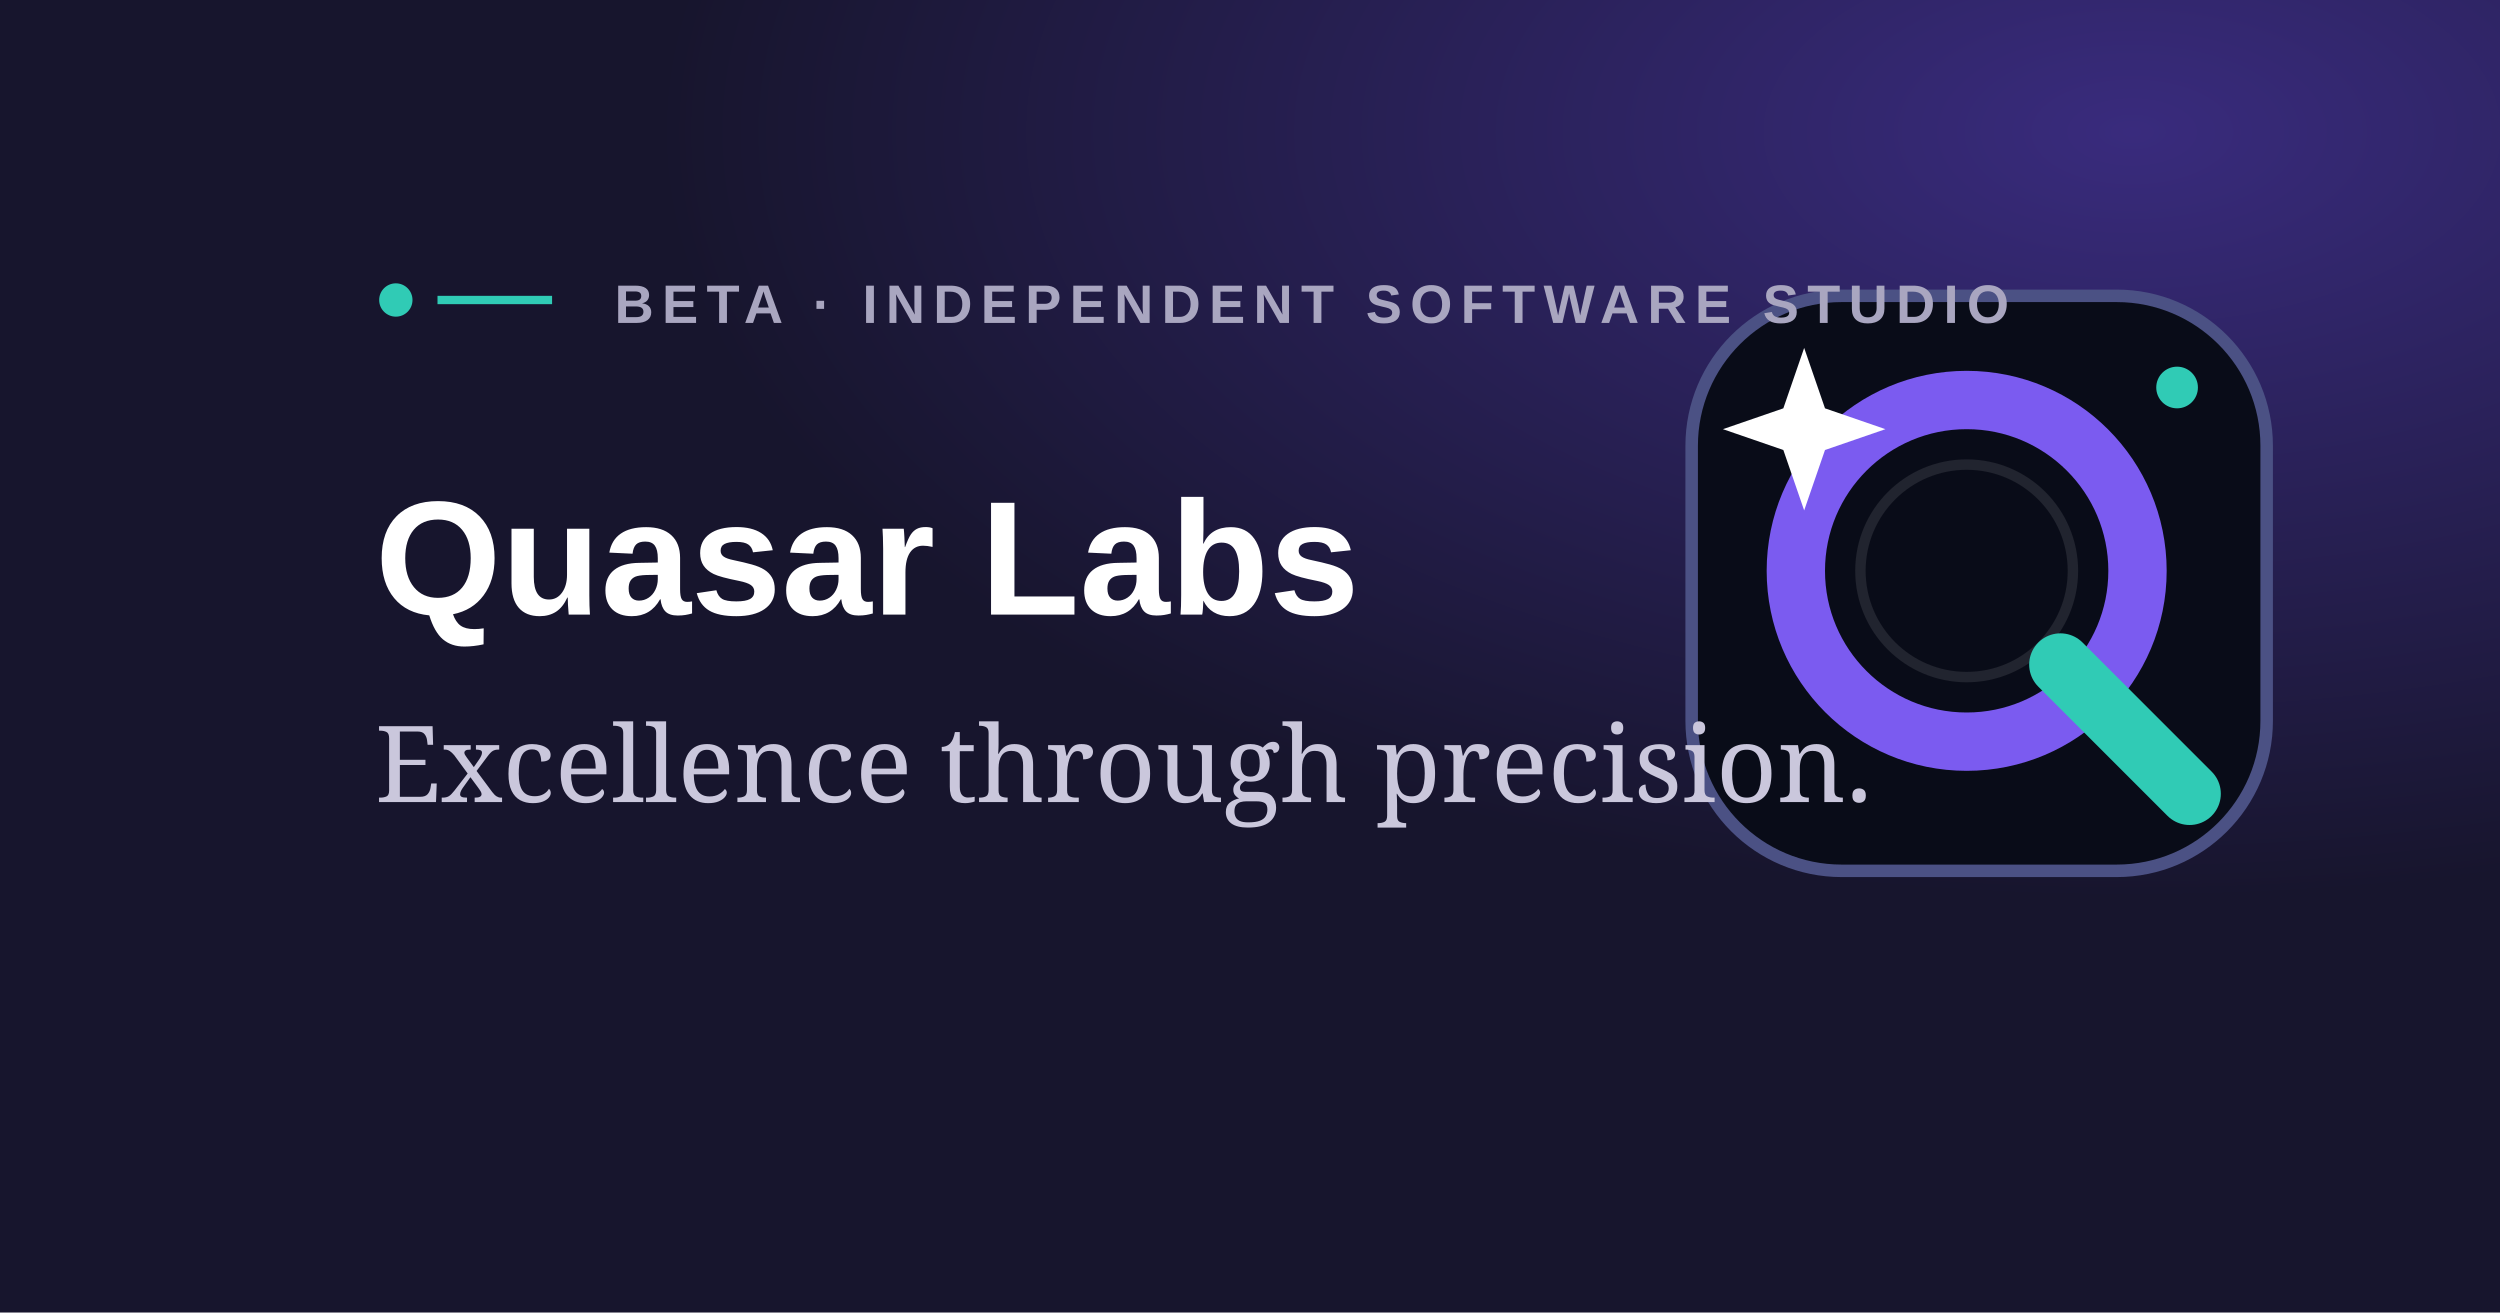
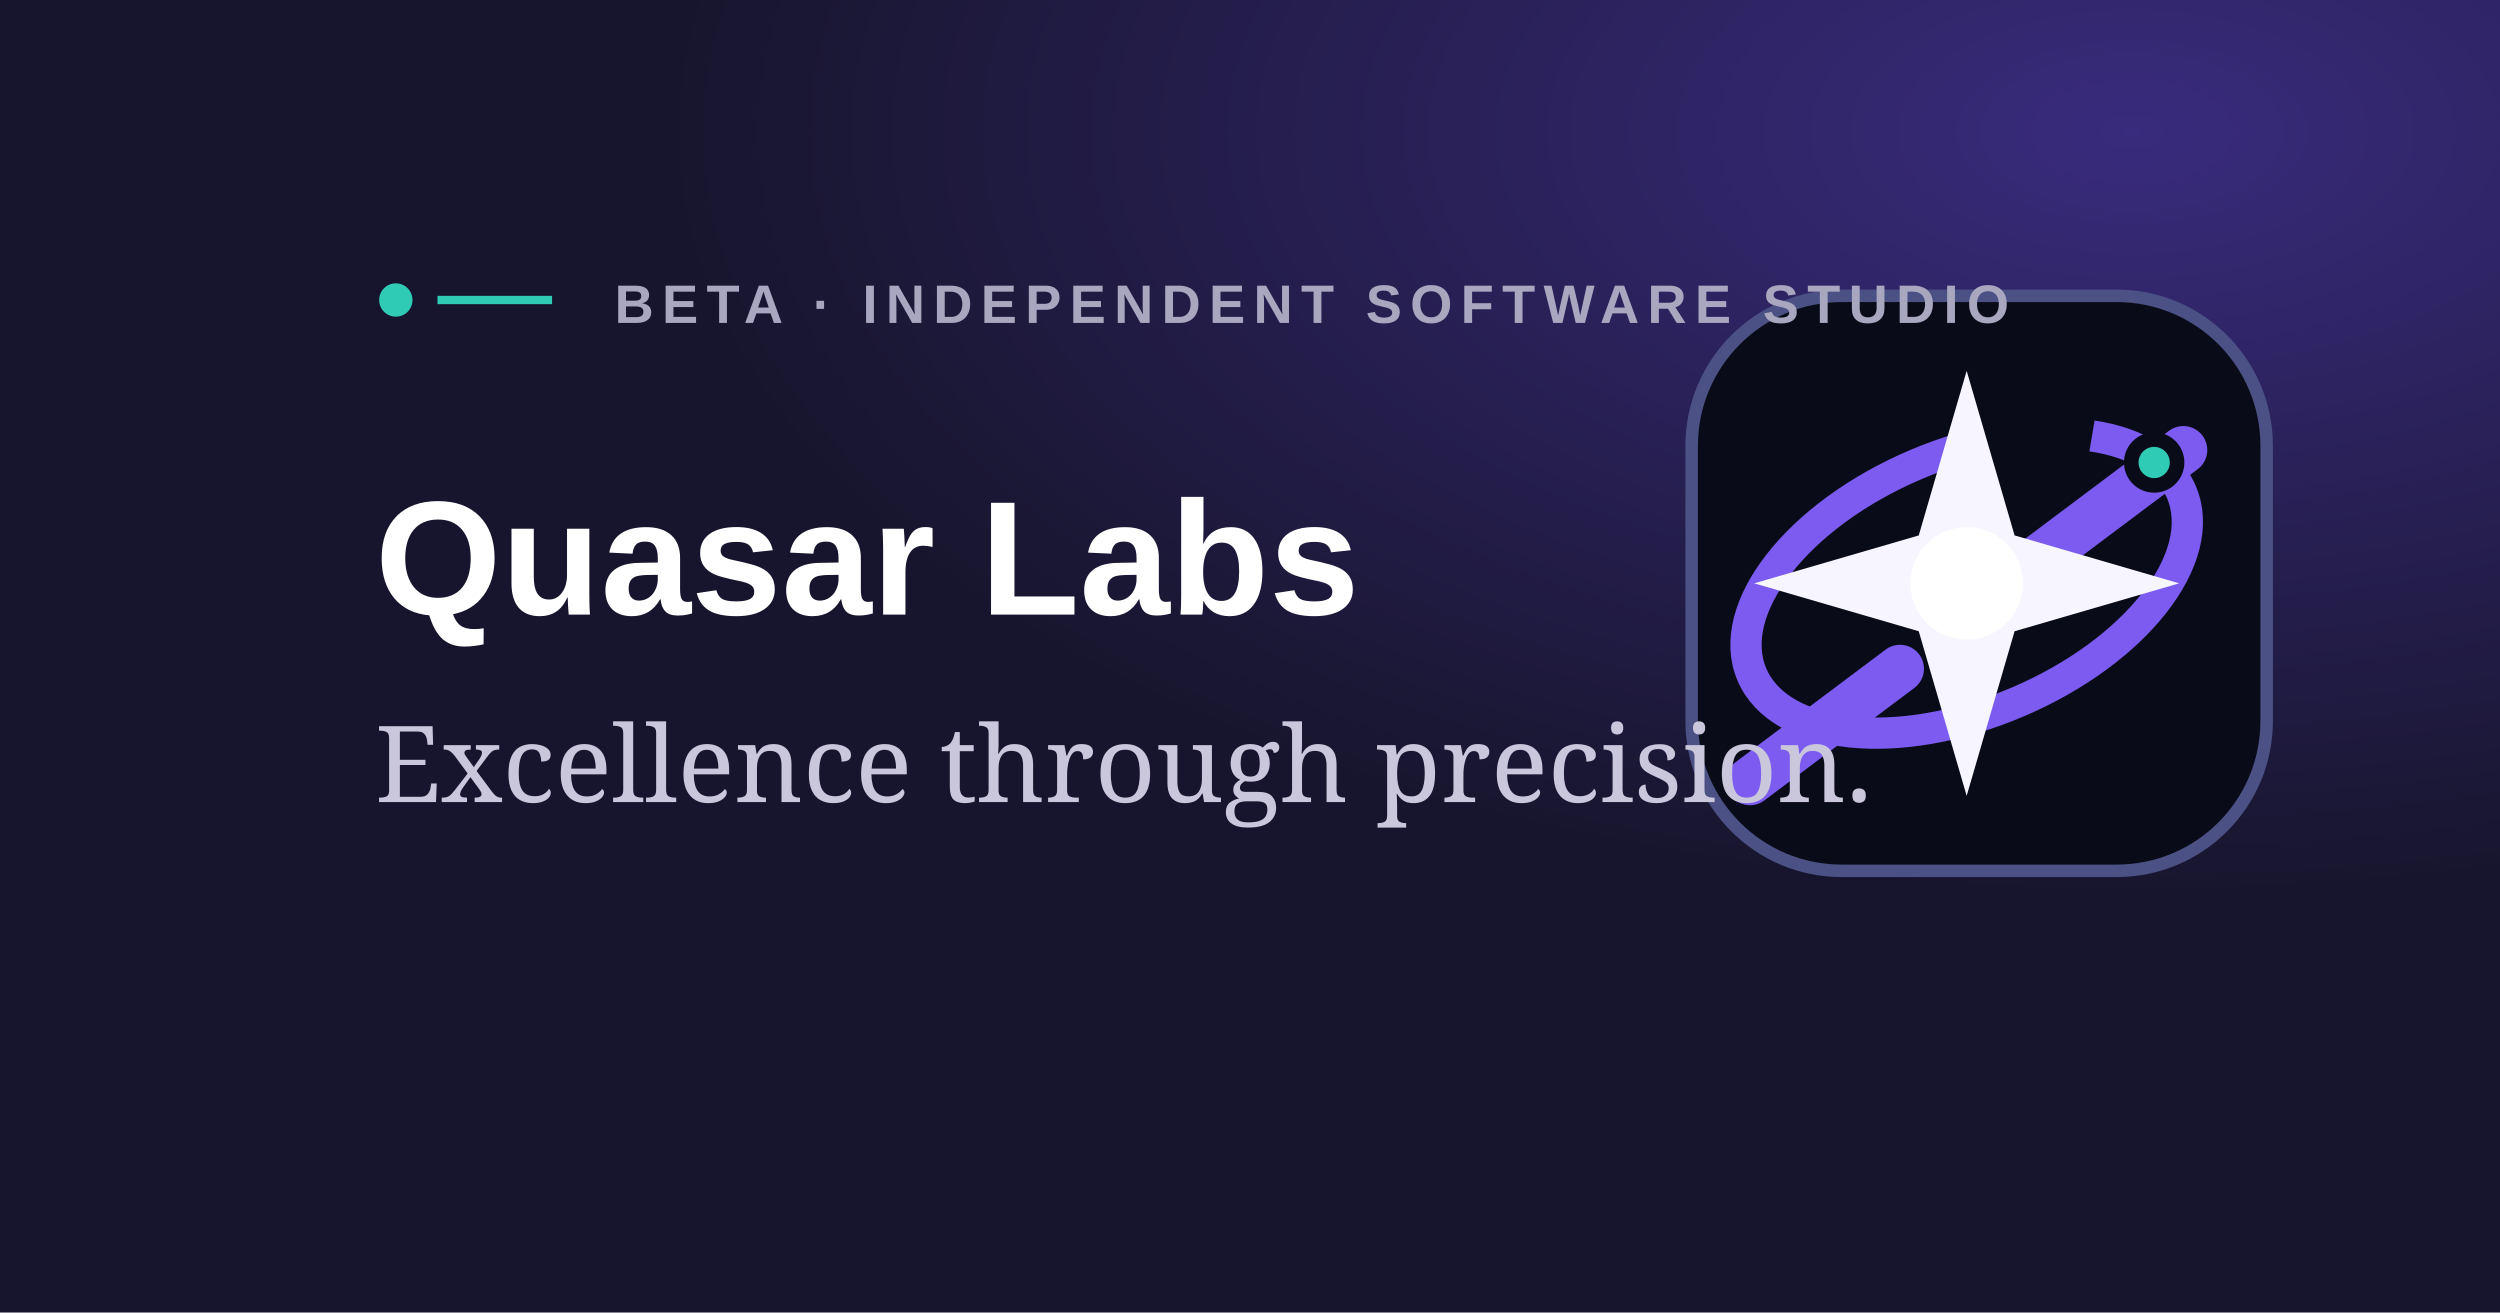
<svg xmlns="http://www.w3.org/2000/svg" width="1200" height="630" viewBox="0 0 1200 630">
  <defs>
    <radialGradient id="bg" cx="85%" cy="10%" r="90%">
      <stop stop-color="#392b7d" />
      <stop offset=".65" stop-color="#17152d" />
    </radialGradient>
    <linearGradient id="g" x1="850" y1="160" x2="1050" y2="380">
      <stop stop-color="#7b5bf0" />
      <stop offset="1" stop-color="#4a2daf" />
    </linearGradient>
  </defs>
  <rect width="1200" height="630" fill="url(#bg)" />
  <rect x="812" y="142" width="276" height="276" rx="72" fill="#090c18" stroke="#4b5184" stroke-width="6" />
-   <circle cx="944" cy="274" r="82" fill="none" stroke="url(#g)" stroke-width="28" />
-   <circle cx="944" cy="274" r="51" fill="none" stroke="#fff" stroke-opacity=".1" stroke-width="5" />
-   <path d="m989 319 62 62" stroke="#30cbb5" stroke-width="30" stroke-linecap="round" />
-   <path d="m866 167 10 29 29 10-29 10-10 29-10-29-29-10 29-10 10-29Z" fill="#fff" />
-   <circle cx="1045" cy="186" r="10" fill="#30cbb5" />
+   <path d="m840 375 72-54m64-51 72-54" stroke="url(#g)" stroke-width="23" stroke-linecap="round" />
+   <ellipse cx="944" cy="280" rx="112" ry="62" fill="none" stroke="url(#g)" stroke-width="15" stroke-dasharray="440 65" transform="rotate(-23 944 280)" />
+   <path d="m944 178 23 79 79 23-79 23-23 79-23-79-79-23 79-23 23-79Z" fill="#f7f5ff" />
+   <circle cx="944" cy="280" r="27" fill="#fff" />
+   <circle cx="1034" cy="222" r="11" fill="#30cbb5" stroke="#090c18" stroke-width="7" />
  <circle cx="190" cy="144" r="8" fill="#30cbb5" />
  <path d="M210 144h55" stroke="#30cbb5" stroke-width="4" />
  <text x="295" y="155" fill="#a9a6c0" font-family="Arial,sans-serif" font-size="26" font-weight="700" letter-spacing="4">BETA · INDEPENDENT SOFTWARE STUDIO</text>
  <text x="180" y="295" fill="#fff" font-family="Arial,sans-serif" font-size="78" font-weight="700">Quasar Labs</text>
  <text x="180" y="385" fill="#cac7dc" font-family="Georgia,serif" font-size="51">Excellence through precision.</text>
</svg>
